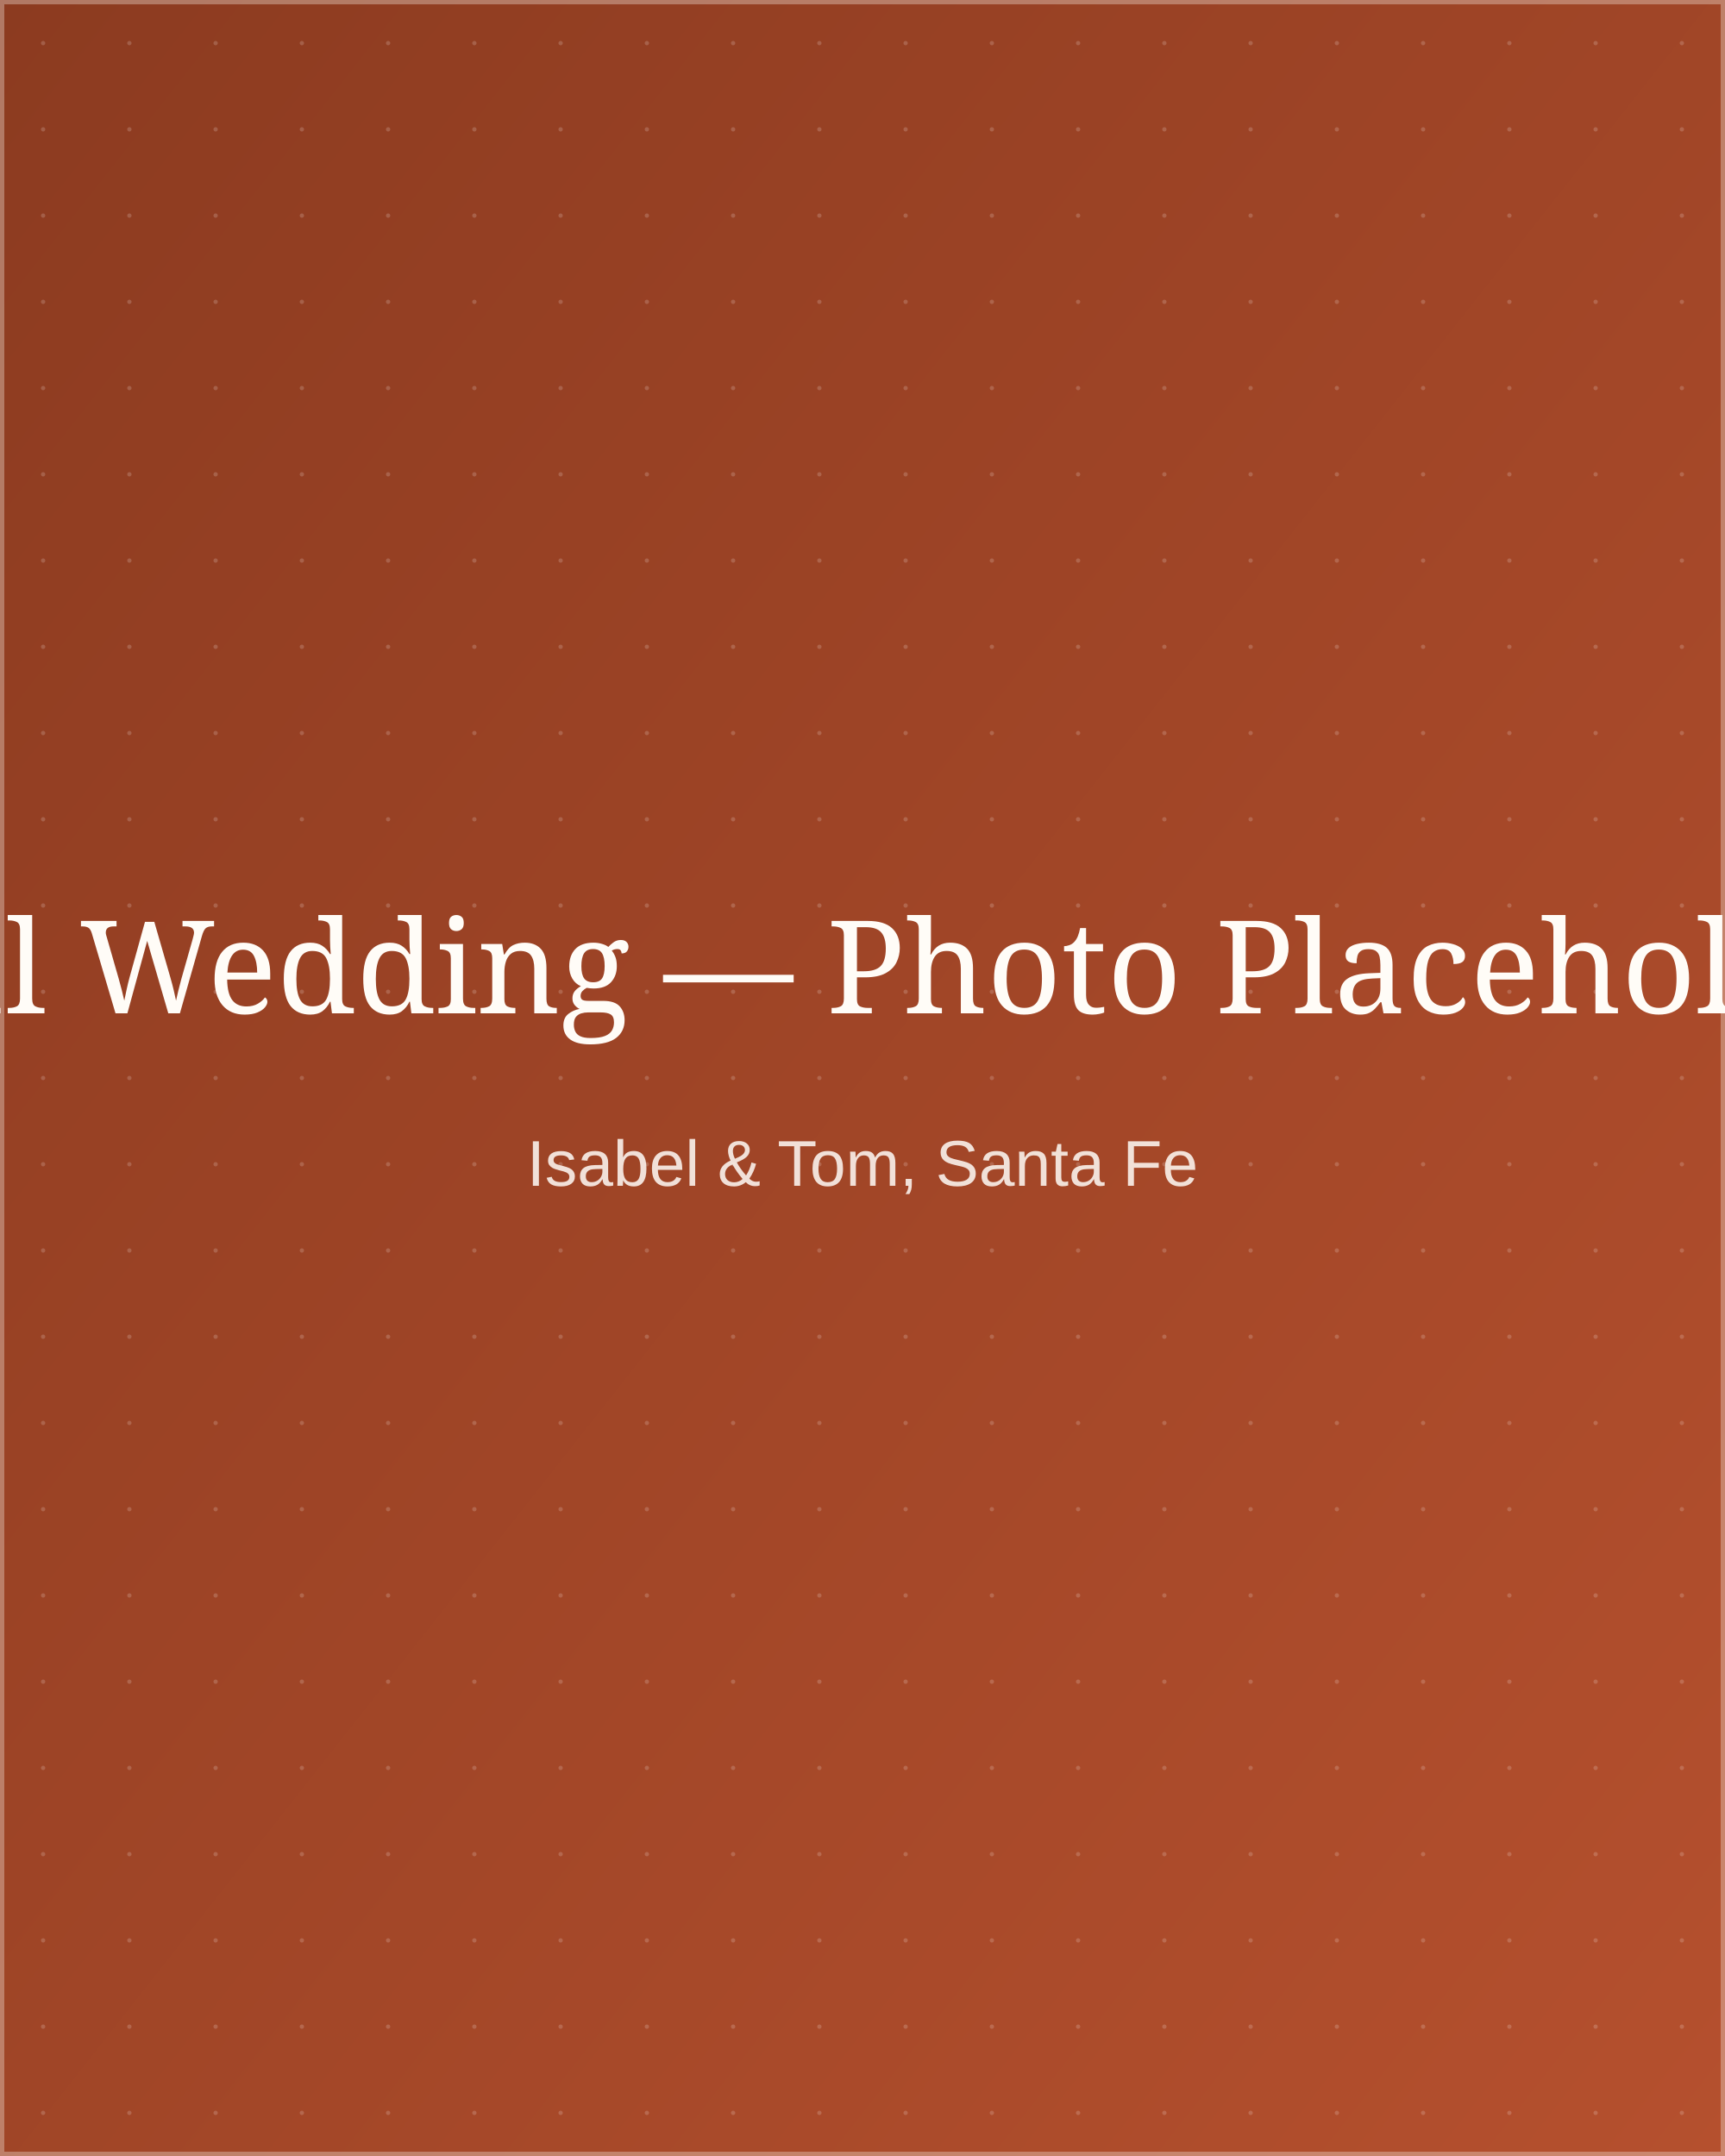
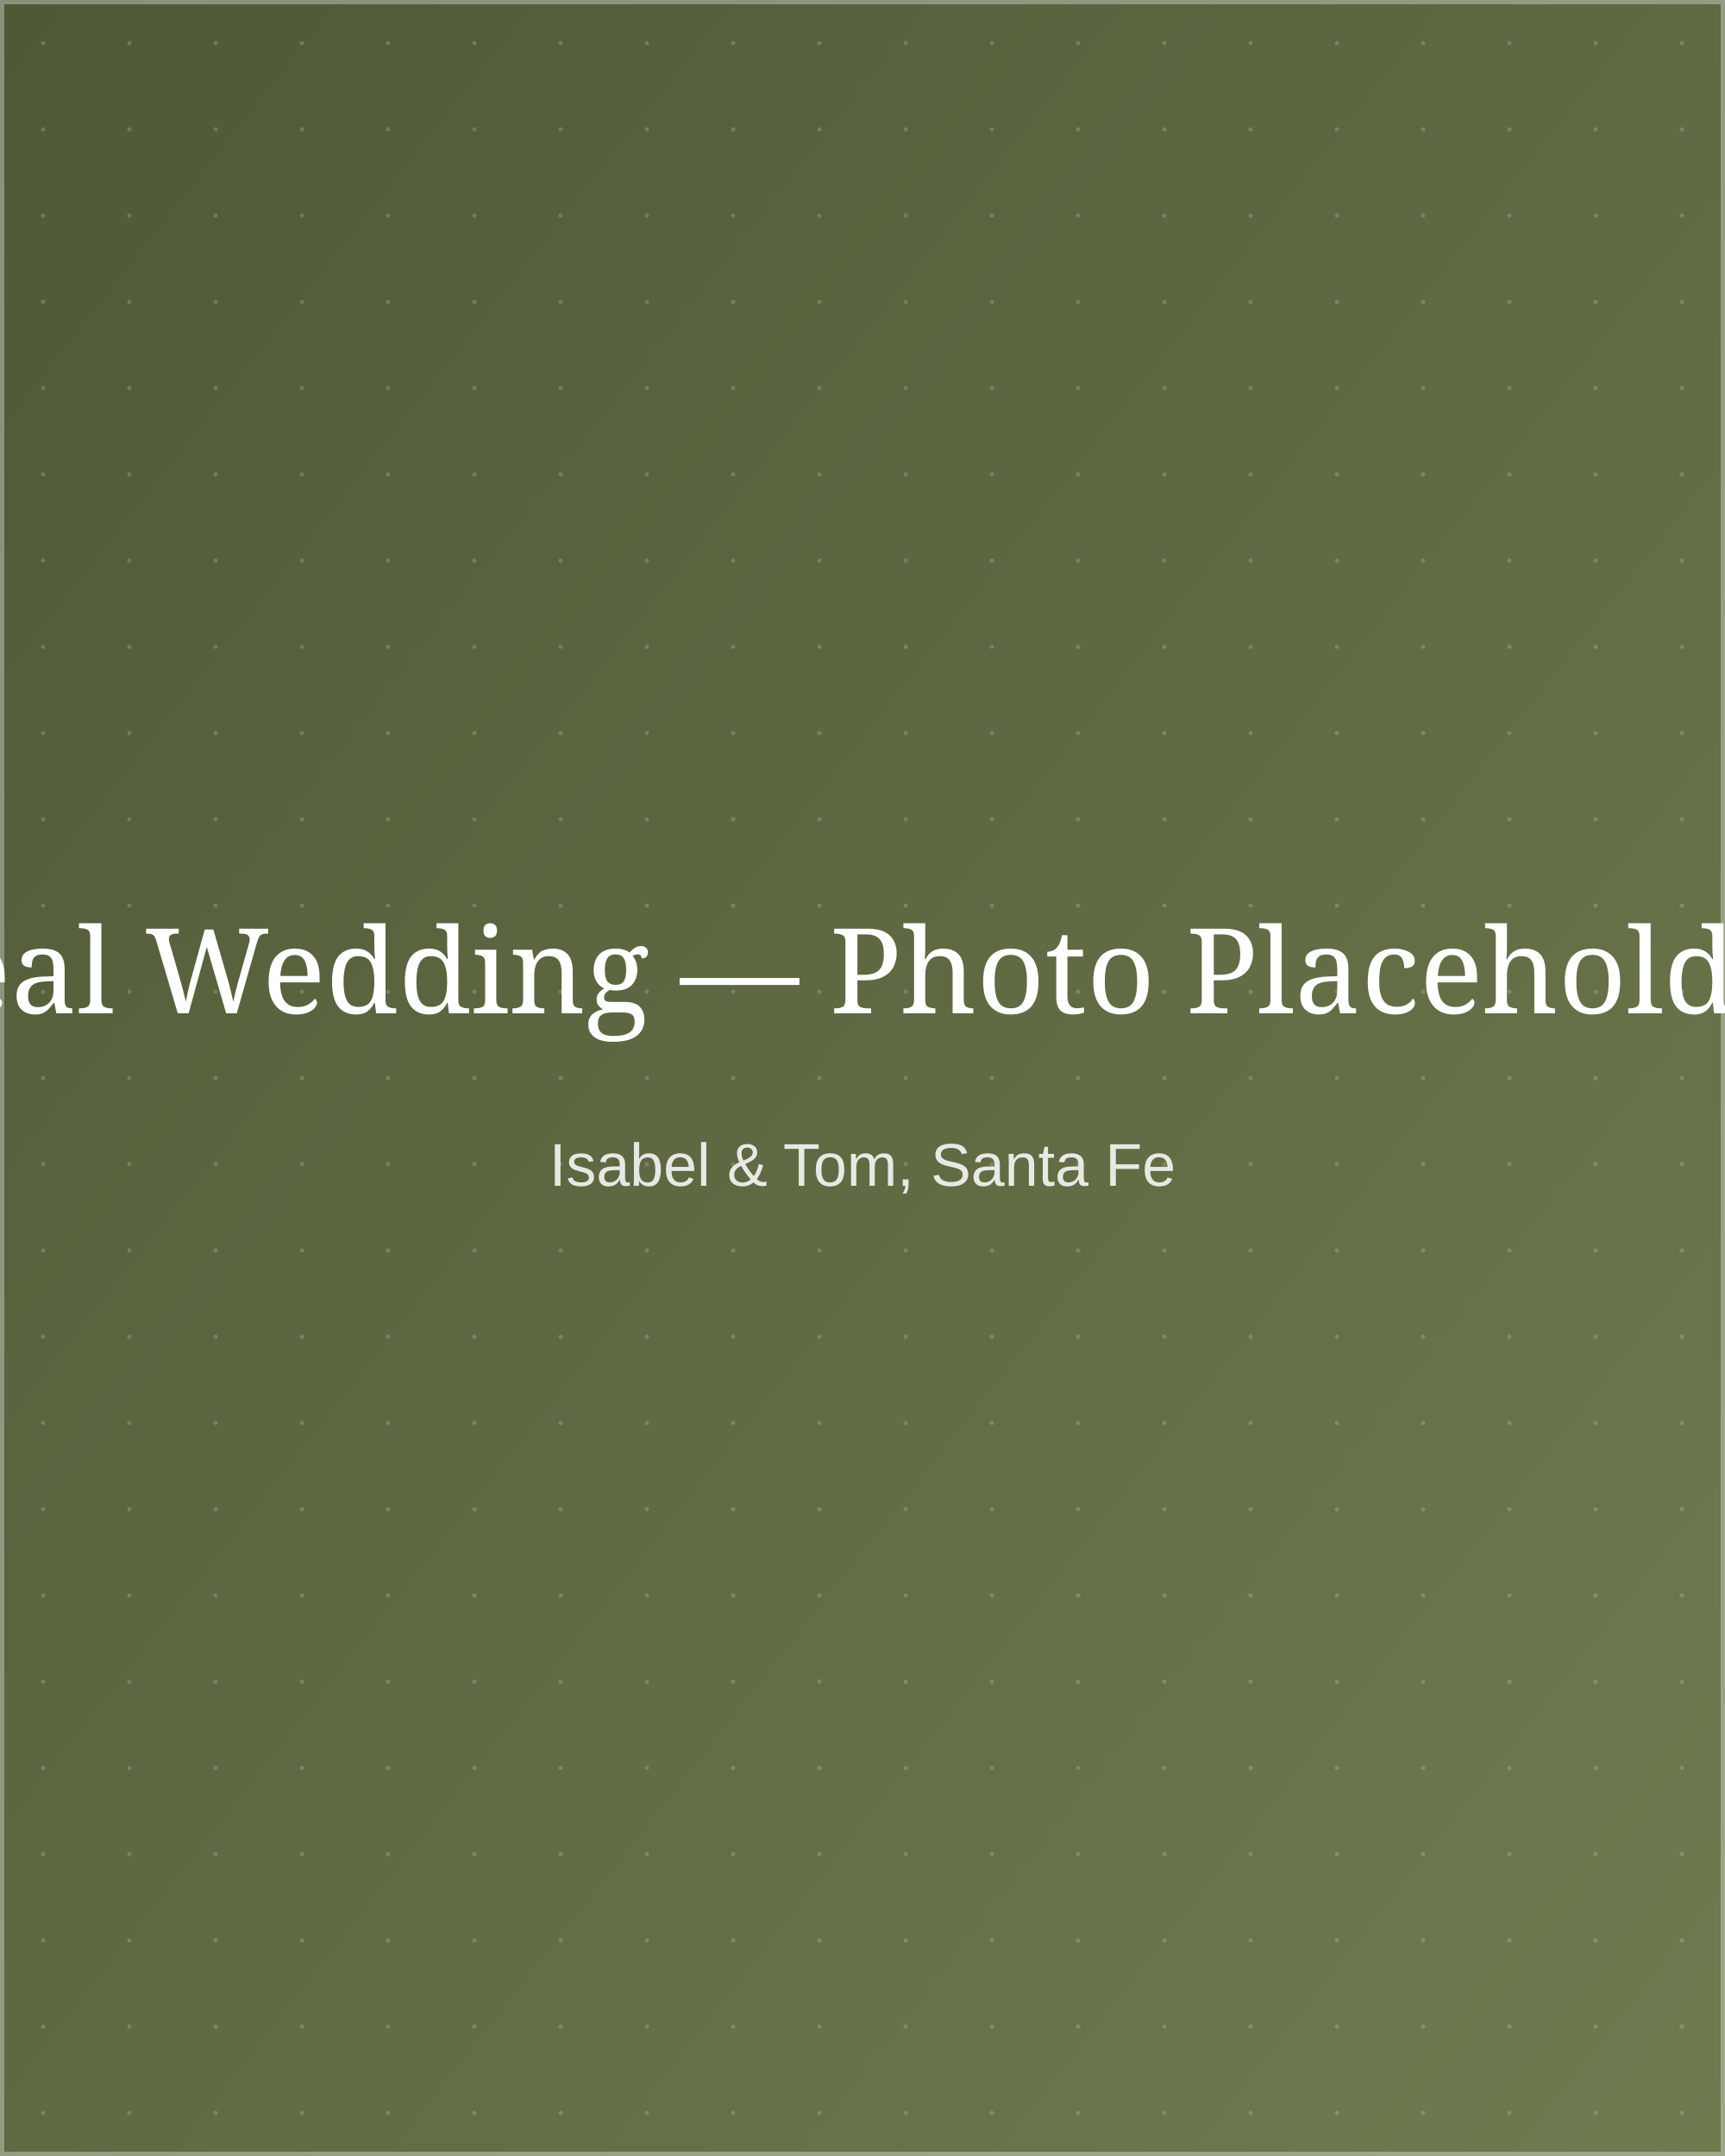
<svg xmlns="http://www.w3.org/2000/svg" width="800" height="1000" viewBox="0 0 800 1000">
  <defs>
    <linearGradient id="g" x1="0" y1="0" x2="1" y2="1">
-       <stop offset="0" stop-color="#8C3B20" />
-       <stop offset="1" stop-color="#B5502E" />
+       <stop offset="0" stop-color="#4F5837" />
+       <stop offset="1" stop-color="#6F7B4F" />
    </linearGradient>
    <pattern id="p" width="40" height="40" patternUnits="userSpaceOnUse">
      <rect width="40" height="40" fill="none" />
-       <circle cx="20" cy="20" r="1" fill="#FFFCF7" opacity="0.18" />
+       <circle cx="20" cy="20" r="1" fill="#FFFFFF" opacity="0.18" />
    </pattern>
  </defs>
  <rect width="800" height="1000" fill="url(#g)" />
  <rect width="800" height="1000" fill="url(#p)" />
-   <rect x="1" y="1" width="798" height="998" fill="none" stroke="#F6EFE4" stroke-opacity="0.35" stroke-width="2" />
-   <text x="50%" y="47%" text-anchor="middle" font-family="Georgia, serif" font-size="60" fill="#FFFCF7">Real Wedding — Photo Placeholder</text>
-   <text x="50%" y="55%" text-anchor="middle" font-family="Arial, sans-serif" font-size="30" fill="#FFFCF7" opacity="0.85">Isabel &amp; Tom, Santa Fe</text>
+   <rect x="1" y="1" width="798" height="998" fill="none" stroke="#FAF9F4" stroke-opacity="0.35" stroke-width="2" />
+   <text x="50%" y="47%" text-anchor="middle" font-family="Georgia, serif" font-size="55" fill="#FFFFFF">Real Wedding — Photo Placeholder</text>
+   <text x="50%" y="55%" text-anchor="middle" font-family="Arial, sans-serif" font-size="28" fill="#FFFFFF" opacity="0.85">Isabel &amp; Tom, Santa Fe</text>
</svg>
